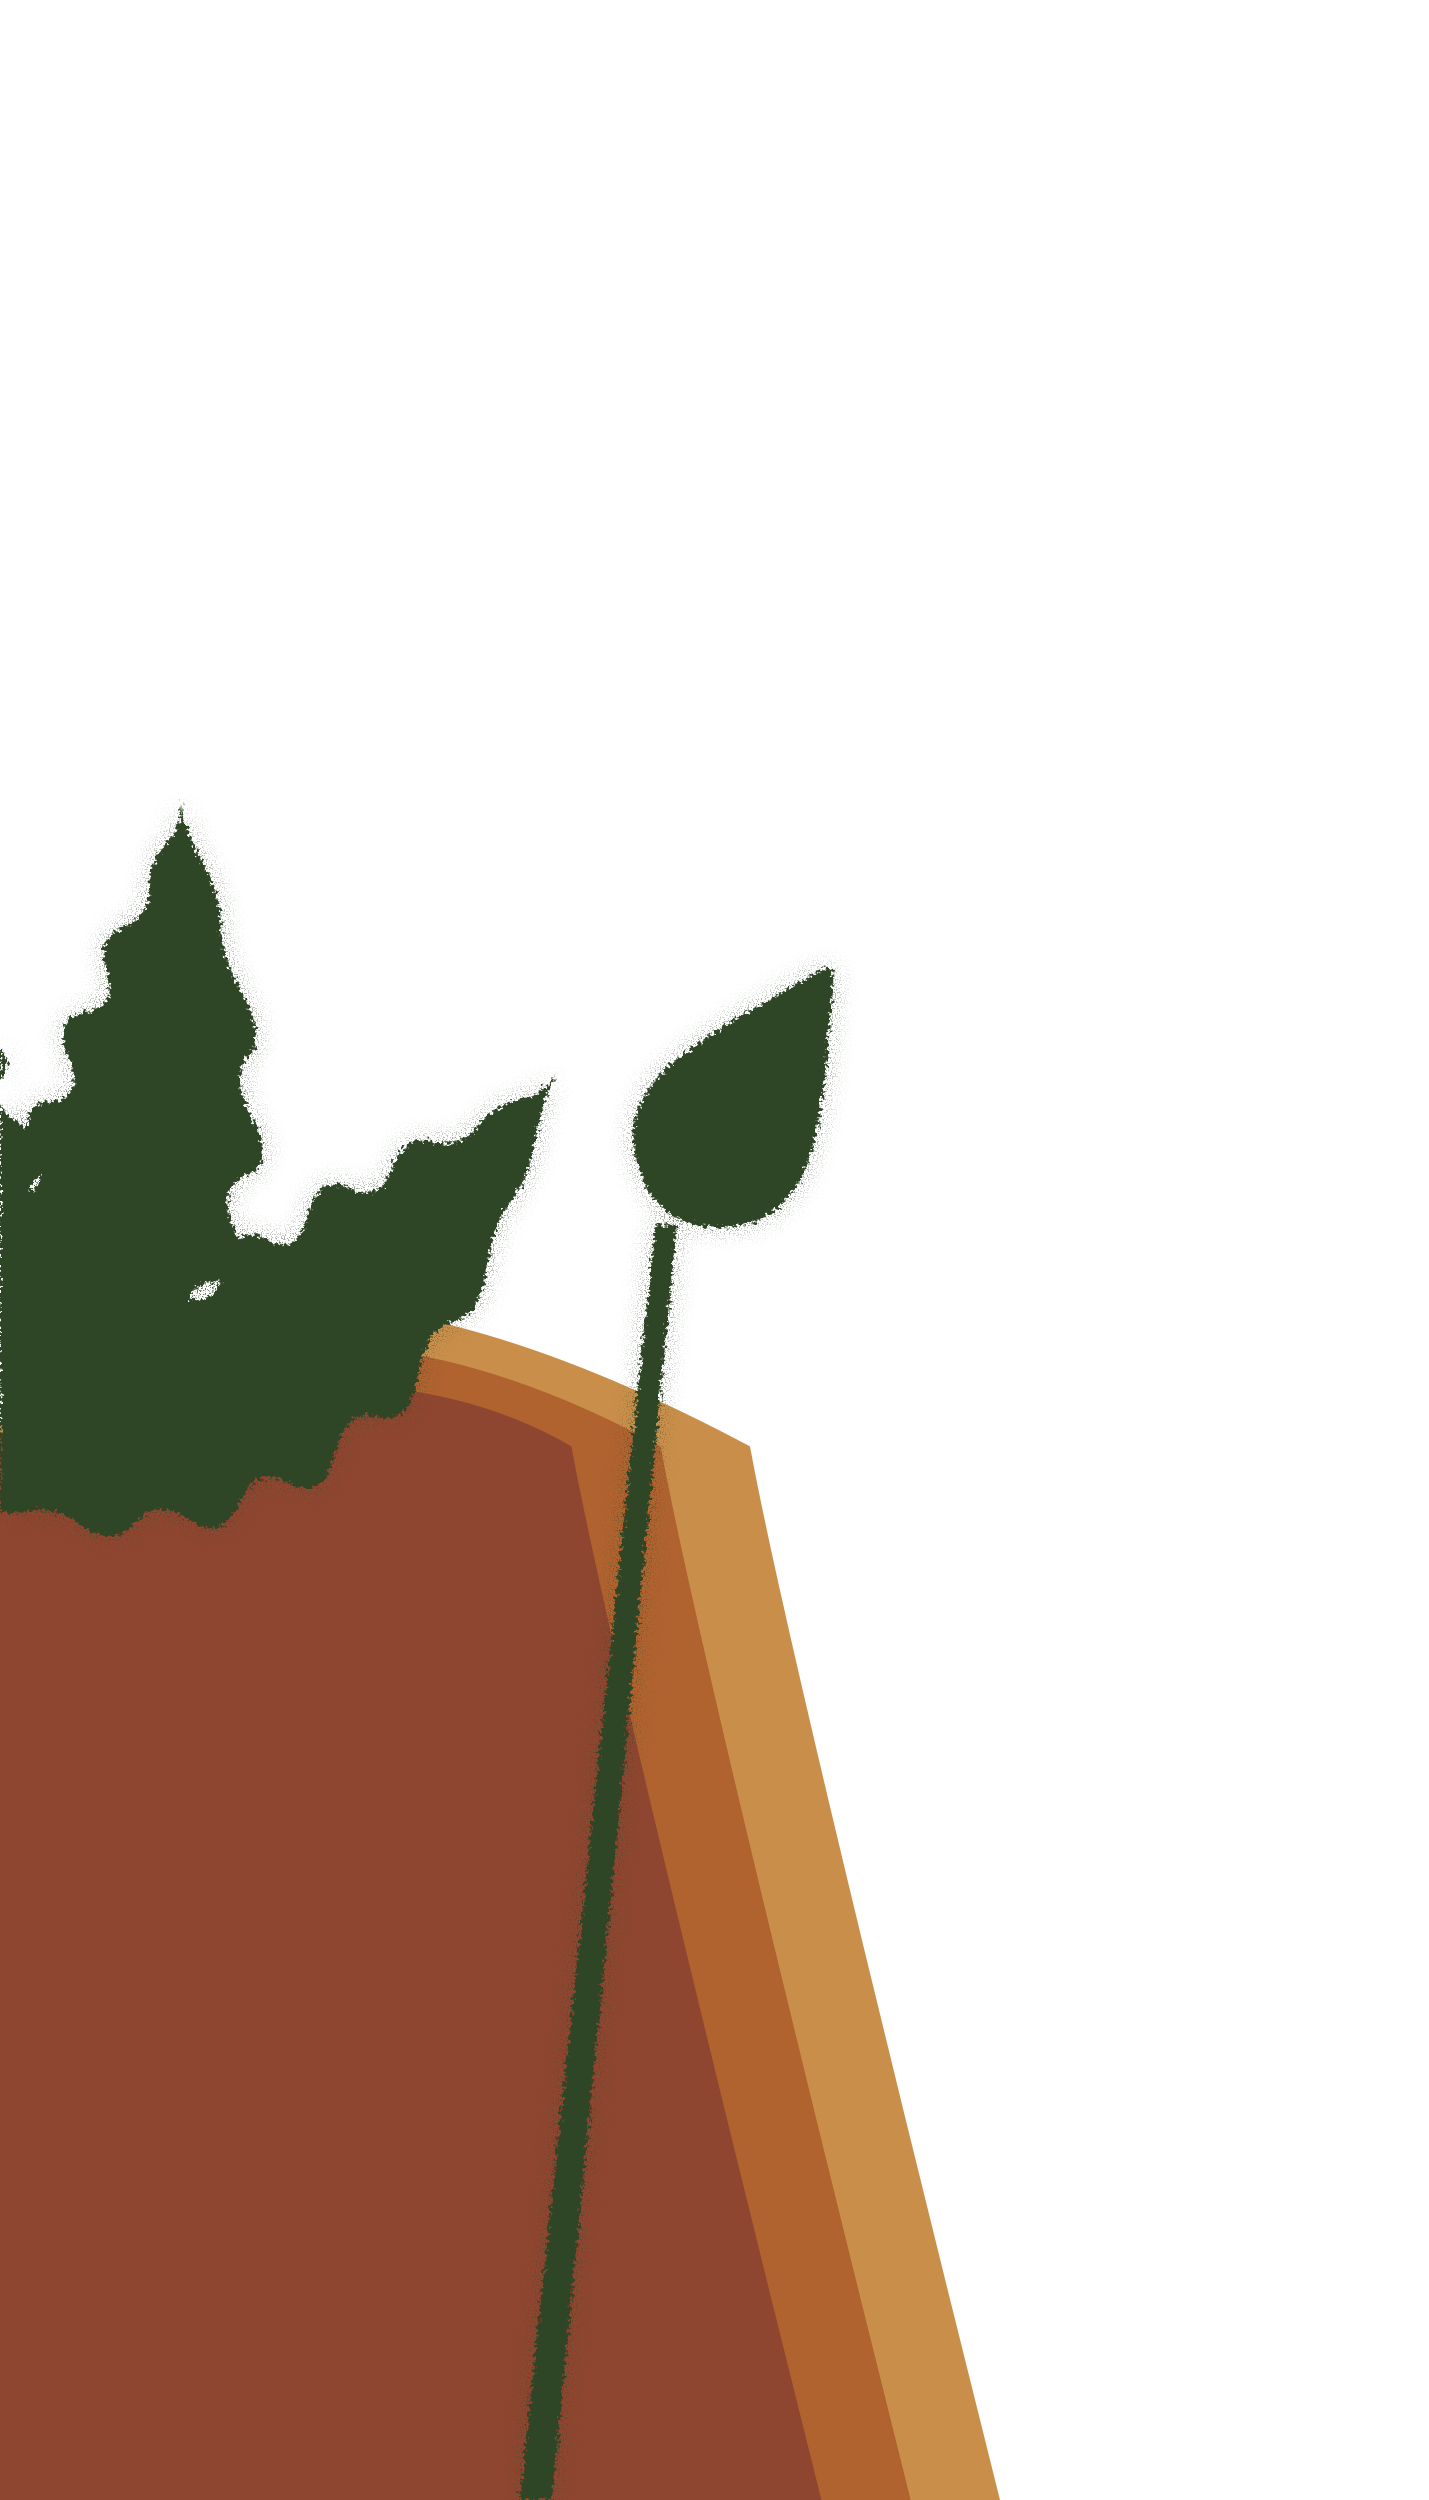
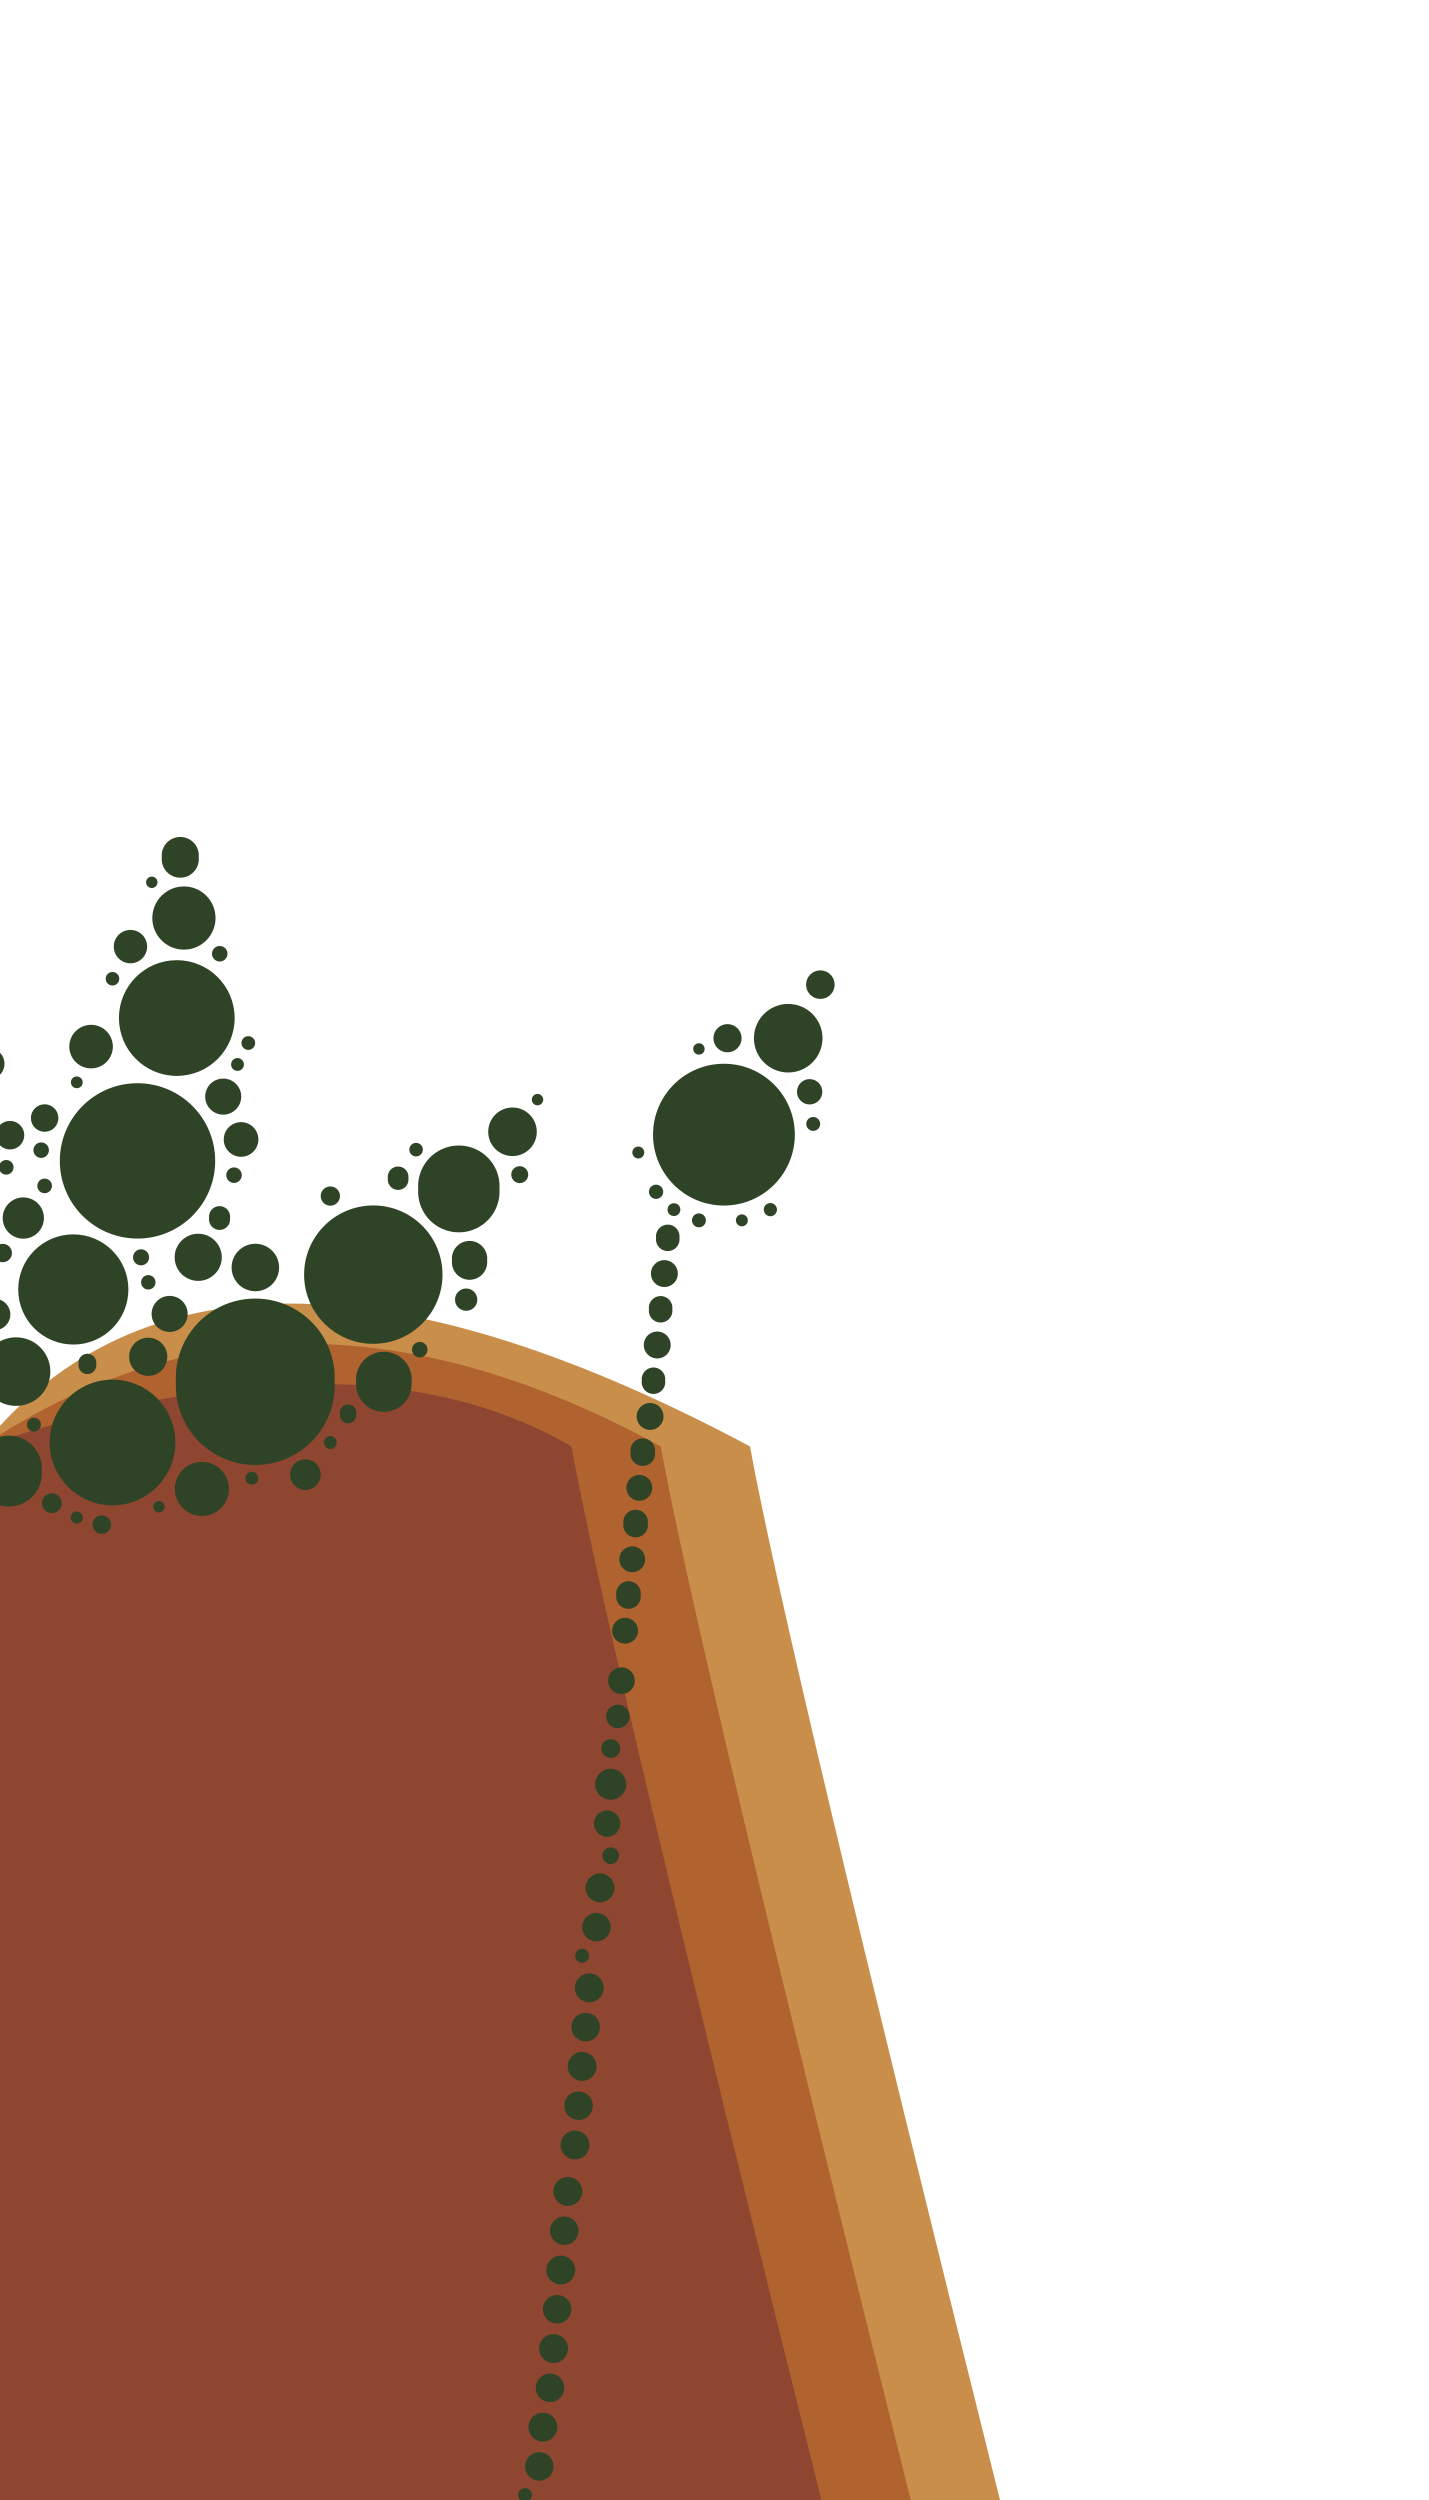
<svg xmlns="http://www.w3.org/2000/svg" viewBox="0 0 800 1400" width="800" height="1400" aria-hidden="true">
-   <defs>
-     <filter id="f" x="-8%" y="-8%" width="116%" height="116%">
-       <feTurbulence type="fractalNoise" baseFrequency="0.5" numOctaves="2" seed="4" result="g" />
-       <feDisplacementMap in="SourceGraphic" in2="g" scale="7" xChannelSelector="R" yChannelSelector="G" result="r" />
-       <feGaussianBlur in="SourceAlpha" stdDeviation="7" result="h" />
-       <feTurbulence type="fractalNoise" baseFrequency="1.4" numOctaves="1" seed="9" result="d" />
-       <feColorMatrix in="d" type="matrix" values="0 0 0 0 0  0 0 0 0 0  0 0 0 0 0  0 0 0 10 -5.4" result="m" />
-       <feComposite in="h" in2="m" operator="in" result="s" />
-       <feFlood flood-color="#2f4426" />
-       <feComposite in2="s" operator="in" result="p" />
-       <feMerge>
-         <feMergeNode in="p" />
-         <feMergeNode in="r" />
-       </feMerge>
-     </filter>
-   </defs>
  <path d="M-10,1400 L-10,810 Q120,650 420,810 Q440,920 560,1400Z" fill="#c98f4a" />
  <path d="M-10,1400 L-10,810 Q160,695 370,810 Q390,920 510,1400Z" fill="#b0622f" />
  <path d="M-10,1400 L-10,810 Q200,740 320,810 Q340,920 460,1400Z" fill="#8f4630" />
-   <g filter="url(#f)">
-     <path d="M-30.0,830.0 Q-30.0,830.0 -30.0,830.0 Q-30.0,830.0 -14.2,840.1 Q1.5,850.2 15.5,846.4 Q29.5,842.5 46.7,854.8 Q63.8,867.0 75.8,852.7 Q87.8,838.3 106.0,851.1 Q124.2,863.9 133.8,842.0 Q143.3,820.0 161.8,830.5 Q180.2,841.0 187.3,814.4 Q194.3,787.8 211.7,793.1 Q229.1,798.4 234.2,770.3 Q239.2,742.2 253.9,739.9 Q268.5,737.7 272.5,711.0 Q276.6,684.3 286.4,672.2 Q296.3,660.2 300.2,636.9 Q304.1,613.6 312.4,600.1 Q320.6,586.5 328.1,572.3 Q335.7,558.1 353.1,579.4 Q370.5,600.7 353.1,579.4 Q335.7,558.1 328.1,572.3 Q320.6,586.5 312.4,600.1 Q304.1,613.6 290.3,616.1 Q276.5,618.6 267.3,630.9 Q258.2,643.2 242.1,639.4 Q225.9,635.6 219.3,654.7 Q212.7,673.7 195.5,665.4 Q178.3,657.1 172.5,680.6 Q166.6,704.1 149.6,694.1 Q132.5,684.1 126.1,709.4 Q119.7,734.7 103.6,726.0 Q87.5,717.2 79.5,741.5 Q71.5,765.7 56.7,761.0 Q41.9,756.3 31.8,776.5 Q21.7,796.7 8.0,798.9 Q-5.6,801.2 -17.8,815.6 Q-30.0,830.0 -30.0,830.0Z M-30.0,830.0 Q-30.0,830.0 -30.0,830.0 Q-30.0,830.0 -11.5,828.7 Q7.0,827.4 15.6,816.1 Q24.2,804.7 45.1,804.3 Q66.0,804.0 66.7,785.5 Q67.4,767.0 89.6,766.4 Q111.7,765.8 105.9,742.9 Q100.1,719.9 121.0,717.3 Q141.9,714.7 131.4,689.5 Q120.8,664.3 137.8,658.3 Q154.8,652.3 141.7,627.1 Q128.7,601.9 139.0,591.6 Q149.2,581.2 136.2,557.8 Q123.3,534.4 123.8,519.1 Q124.4,503.9 113.5,483.3 Q102.5,462.7 100.9,447.2 Q99.2,431.7 96.7,416.1 Q94.1,400.6 120.4,406.9 Q146.6,413.2 120.4,406.9 Q94.1,400.6 96.7,416.1 Q99.2,431.7 100.9,447.2 Q102.5,462.7 93.0,472.7 Q83.4,482.8 83.6,497.8 Q83.8,512.8 68.7,519.3 Q53.5,525.7 59.9,544.6 Q66.2,563.5 47.5,567.0 Q28.8,570.5 38.5,592.5 Q48.1,614.5 28.6,616.6 Q9.0,618.6 19.3,642.4 Q29.7,666.2 11.7,668.7 Q-6.3,671.2 2.1,695.1 Q10.6,719.1 -3.9,724.1 Q-18.4,729.1 -14.1,751.0 Q-9.7,773.0 -19.1,782.9 Q-28.4,792.7 -29.2,811.4 Q-30.0,830.0 -30.0,830.0Z M-30.0,830.0 Q-30.0,830.0 -30.0,830.0 Q-30.0,830.0 -16.2,818.5 Q-2.3,807.0 -2.3,793.4 Q-2.4,779.9 14.1,767.6 Q30.5,755.4 19.9,741.0 Q9.3,726.5 26.7,713.4 Q44.1,700.2 25.7,686.1 Q7.3,672.0 22.6,658.0 Q37.8,644.0 14.5,631.0 Q-8.9,618.1 1.2,603.7 Q11.3,589.3 -13.9,577.8 Q-39.2,566.3 -37.0,552.5 Q-34.7,538.7 -58.8,528.6 Q-82.9,518.4 -91.2,506.5 Q-99.5,494.7 -120.2,485.5 Q-140.9,476.3 -151.0,465.6 Q-161.1,454.8 -172.0,444.5 Q-182.9,434.2 -159.4,423.9 Q-136.0,413.5 -159.4,423.9 Q-182.9,434.2 -172.0,444.5 Q-161.1,454.8 -151.0,465.6 Q-140.9,476.3 -142.9,489.5 Q-144.9,502.7 -136.1,513.9 Q-127.3,525.1 -135.9,538.8 Q-144.5,552.4 -128.4,563.0 Q-112.3,573.6 -125.3,587.0 Q-138.4,600.4 -117.7,611.4 Q-97.0,622.4 -111.6,635.2 Q-126.1,648.0 -103.7,660.0 Q-81.2,672.0 -94.2,684.1 Q-107.2,696.3 -86.0,709.5 Q-64.9,722.8 -73.5,734.8 Q-82.1,746.8 -65.3,761.0 Q-48.6,775.2 -50.0,788.0 Q-51.5,800.7 -40.7,815.4 Q-30.0,830.0 -30.0,830.0Z M291.0,1400.0 L367.0,686.2 L379.0,686.2 L309.0,1400.0Z M361.7,663.5 Q373.0,686.2 398.5,687.1 Q423.9,688.0 437.2,674.9 Q450.5,661.8 455.6,640.4 Q460.7,618.9 462.9,592.5 Q465.0,566.1 466.8,551.8 Q468.6,537.5 456.3,545.0 Q444.0,552.6 420.9,565.5 Q397.7,578.5 380.4,592.1 Q363.0,605.6 356.7,623.2 Q350.3,640.8 361.7,663.5Z" fill="#2f4426" />
-   </g>
+   <path d="M98.5,773.8a44.5,44.5 0 1,0 88.9,0a44.5,44.5 0 1,0 -88.9,0 M170.3,713.8a38.7,38.7 0 1,0 77.5,0a38.7,38.7 0 1,0 -77.5,0 M27.8,807.8a35.2,35.2 0 1,0 70.4,0a35.2,35.2 0 1,0 -70.4,0 M234.2,665.8a22.8,22.8 0 1,0 45.5,0a22.8,22.8 0 1,0 -45.5,0 M-13.5,823.8a18.5,18.5 0 1,0 36.9,0a18.5,18.5 0 1,0 -36.9,0 M199.4,773.8a15.6,15.6 0 1,0 31.1,0a15.6,15.6 0 1,0 -31.1,0 M97.9,833.8a15.1,15.1 0 1,0 30.3,0a15.1,15.1 0 1,0 -30.3,0 M129.7,709.8a13.3,13.3 0 1,0 26.6,0a13.3,13.3 0 1,0 -26.6,0 M273.4,633.8a13.6,13.6 0 1,0 27.2,0a13.6,13.6 0 1,0 -27.2,0 M72.3,759.8a10.7,10.7 0 1,0 21.4,0a10.7,10.7 0 1,0 -21.4,0 M84.9,735.8a10.1,10.1 0 1,0 20.2,0a10.1,10.1 0 1,0 -20.2,0 M253.1,705.8a9.9,9.9 0 1,0 19.7,0a9.9,9.9 0 1,0 -19.7,0 M162.4,825.8a8.6,8.6 0 1,0 17.2,0a8.6,8.6 0 1,0 -17.2,0 M217.2,659.8a5.8,5.8 0 1,0 11.5,0a5.8,5.8 0 1,0 -11.5,0 M254.8,727.8a6.2,6.2 0 1,0 12.5,0a6.2,6.2 0 1,0 -12.5,0 M179.6,669.8a5.4,5.4 0 1,0 10.8,0a5.4,5.4 0 1,0 -10.8,0 M51.8,853.8a5.2,5.2 0 1,0 10.4,0a5.2,5.2 0 1,0 -10.4,0 M23.5,841.8a5.5,5.5 0 1,0 11.1,0a5.5,5.5 0 1,0 -11.1,0 M286.3,657.8a4.7,4.7 0 1,0 9.5,0a4.7,4.7 0 1,0 -9.5,0 M44.0,763.8a5.0,5.0 0 1,0 9.9,0a5.0,5.0 0 1,0 -9.9,0 M190.4,791.8a4.6,4.6 0 1,0 9.1,0a4.6,4.6 0 1,0 -9.1,0 M229.2,643.8a3.8,3.8 0 1,0 7.6,0a3.8,3.8 0 1,0 -7.6,0 M230.7,755.8a4.3,4.3 0 1,0 8.7,0a4.3,4.3 0 1,0 -8.7,0 M15.1,797.8a3.9,3.9 0 1,0 7.8,0a3.9,3.9 0 1,0 -7.8,0 M181.4,807.8a3.6,3.6 0 1,0 7.2,0a3.6,3.6 0 1,0 -7.2,0 M-26.6,825.8a3.6,3.6 0 1,0 7.2,0a3.6,3.6 0 1,0 -7.2,0 M137.4,827.8a3.6,3.6 0 1,0 7.2,0a3.6,3.6 0 1,0 -7.2,0 M297.8,615.8a3.2,3.2 0 1,0 6.4,0a3.2,3.2 0 1,0 -6.4,0 M85.8,843.8a3.2,3.2 0 1,0 6.4,0a3.2,3.2 0 1,0 -6.4,0 M39.6,849.8a3.4,3.4 0 1,0 6.8,0a3.4,3.4 0 1,0 -6.8,0 M33.5,650.1a43.5,43.5 0 1,0 87.0,0a43.5,43.5 0 1,0 -87.0,0 M66.6,570.1a32.4,32.4 0 1,0 64.8,0a32.4,32.4 0 1,0 -64.8,0 M10.2,722.1a30.8,30.8 0 1,0 61.7,0a30.8,30.8 0 1,0 -61.7,0 M-10.2,768.1a19.2,19.2 0 1,0 38.4,0a19.2,19.2 0 1,0 -38.4,0 M85.3,514.1a17.7,17.7 0 1,0 35.4,0a17.7,17.7 0 1,0 -35.4,0 M97.8,704.1a13.2,13.2 0 1,0 26.4,0a13.2,13.2 0 1,0 -26.4,0 M38.8,586.1a12.2,12.2 0 1,0 24.4,0a12.2,12.2 0 1,0 -24.4,0 M1.5,682.1a11.5,11.5 0 1,0 23.1,0a11.5,11.5 0 1,0 -23.1,0 M114.9,614.1a10.1,10.1 0 1,0 20.2,0a10.1,10.1 0 1,0 -20.2,0 M90.6,480.1a10.4,10.4 0 1,0 20.7,0a10.4,10.4 0 1,0 -20.7,0 M63.7,530.1a9.3,9.3 0 1,0 18.7,0a9.3,9.3 0 1,0 -18.7,0 M125.3,638.1a9.7,9.7 0 1,0 19.4,0a9.7,9.7 0 1,0 -19.4,0 M-26.3,798.1a9.3,9.3 0 1,0 18.7,0a9.3,9.3 0 1,0 -18.7,0 M-11.8,736.1a8.8,8.8 0 1,0 17.6,0a8.8,8.8 0 1,0 -17.6,0 M17.3,626.1a7.7,7.7 0 1,0 15.4,0a7.7,7.7 0 1,0 -15.4,0 M117.1,682.1a5.9,5.9 0 1,0 11.7,0a5.9,5.9 0 1,0 -11.7,0 M118.7,534.1a4.3,4.3 0 1,0 8.7,0a4.3,4.3 0 1,0 -8.7,0 M135.2,584.1a3.8,3.8 0 1,0 7.7,0a3.8,3.8 0 1,0 -7.7,0 M129.4,596.1a3.6,3.6 0 1,0 7.2,0a3.6,3.6 0 1,0 -7.2,0 M18.7,644.1a4.3,4.3 0 1,0 8.7,0a4.3,4.3 0 1,0 -8.7,0 M126.7,658.1a4.3,4.3 0 1,0 8.7,0a4.3,4.3 0 1,0 -8.7,0 M20.9,664.1a4.1,4.1 0 1,0 8.2,0a4.1,4.1 0 1,0 -8.2,0 M81.8,494.1a3.2,3.2 0 1,0 6.4,0a3.2,3.2 0 1,0 -6.4,0 M59.2,548.1a3.8,3.8 0 1,0 7.6,0a3.8,3.8 0 1,0 -7.6,0 M39.7,606.1a3.3,3.3 0 1,0 6.6,0a3.3,3.3 0 1,0 -6.6,0 M74.5,704.1a4.5,4.5 0 1,0 9.0,0a4.5,4.5 0 1,0 -9.0,0 M79.0,718.1a4.0,4.0 0 1,0 8.1,0a4.0,4.0 0 1,0 -8.1,0 M-96.0,631.7a43.5,43.5 0 1,0 87.0,0a43.5,43.5 0 1,0 -87.0,0 M-117.0,557.7a30.6,30.6 0 1,0 61.2,0a30.6,30.6 0 1,0 -61.2,0 M-67.9,709.7a29.4,29.4 0 1,0 58.8,0a29.4,29.4 0 1,0 -58.8,0 M-52.9,763.7a18.5,18.5 0 1,0 36.9,0a18.5,18.5 0 1,0 -36.9,0 M-130.9,511.7a16.5,16.5 0 1,0 33.0,0a16.5,16.5 0 1,0 -33.0,0 M-97.6,693.7a13.2,13.2 0 1,0 26.3,0a13.2,13.2 0 1,0 -26.3,0 M-126.4,597.7a12.0,12.0 0 1,0 23.9,0a12.0,12.0 0 1,0 -23.9,0 M-51.4,571.7a11.0,11.0 0 1,0 21.9,0a11.0,11.0 0 1,0 -21.9,0 M-74.0,747.7a9.5,9.5 0 1,0 19.1,0a9.5,9.5 0 1,0 -19.1,0 M-15.3,595.7a8.9,8.9 0 1,0 17.8,0a8.9,8.9 0 1,0 -17.8,0 M-136.8,541.7a8.4,8.4 0 1,0 16.7,0a8.4,8.4 0 1,0 -16.7,0 M-2.4,635.7a8.0,8.0 0 1,0 16.0,0a8.0,8.0 0 1,0 -16.0,0 M-48.6,797.7a8.1,8.1 0 1,0 16.2,0a8.1,8.1 0 1,0 -16.2,0 M-143.1,487.7a8.7,8.7 0 1,0 17.4,0a8.7,8.7 0 1,0 -17.4,0 M-116.4,645.7a8.0,8.0 0 1,0 16.0,0a8.0,8.0 0 1,0 -16.0,0 M-51.0,547.7a6.6,6.6 0 1,0 13.2,0a6.6,6.6 0 1,0 -13.2,0 M-25.0,579.7a4.6,4.6 0 1,0 9.1,0a4.6,4.6 0 1,0 -9.1,0 M-39.3,815.7a4.9,4.9 0 1,0 9.7,0a4.9,4.9 0 1,0 -9.7,0 M-92.0,513.7a3.6,3.6 0 1,0 7.2,0a3.6,3.6 0 1,0 -7.2,0 M-132.1,559.7a3.6,3.6 0 1,0 7.3,0a3.6,3.6 0 1,0 -7.3,0 M-110.0,617.7a3.6,3.6 0 1,0 7.2,0a3.6,3.6 0 1,0 -7.2,0 M-57.9,533.7a3.4,3.4 0 1,0 6.8,0a3.4,3.4 0 1,0 -6.8,0 M-101.6,659.7a3.2,3.2 0 1,0 6.4,0a3.2,3.2 0 1,0 -6.4,0 M-91.6,671.7a3.2,3.2 0 1,0 6.4,0a3.2,3.2 0 1,0 -6.4,0 M-22.5,675.7a4.0,4.0 0 1,0 8.1,0a4.0,4.0 0 1,0 -8.1,0 M-3.6,701.7a5.1,5.1 0 1,0 10.3,0a5.1,5.1 0 1,0 -10.3,0 M-13.3,663.7a4.9,4.9 0 1,0 9.8,0a4.9,4.9 0 1,0 -9.8,0 M-0.6,653.7a4.1,4.1 0 1,0 8.2,0a4.1,4.1 0 1,0 -8.2,0 M327.9,1057.2a8.1,8.1 0 1,0 16.2,0a8.1,8.1 0 1,0 -16.2,0 M326.0,1079.2a8.0,8.0 0 1,0 16.0,0a8.0,8.0 0 1,0 -16.0,0 M321.9,1113.2a8.1,8.1 0 1,0 16.2,0a8.1,8.1 0 1,0 -16.2,0 M320.0,1135.2a8.0,8.0 0 1,0 16.0,0a8.0,8.0 0 1,0 -16.0,0 M317.9,1157.2a8.1,8.1 0 1,0 16.2,0a8.1,8.1 0 1,0 -16.2,0 M316.0,1179.2a8.0,8.0 0 1,0 16.0,0a8.0,8.0 0 1,0 -16.0,0 M313.9,1201.2a8.1,8.1 0 1,0 16.2,0a8.1,8.1 0 1,0 -16.2,0 M309.9,1227.2a8.1,8.1 0 1,0 16.2,0a8.1,8.1 0 1,0 -16.2,0 M308.0,1249.2a8.0,8.0 0 1,0 16.0,0a8.0,8.0 0 1,0 -16.0,0 M305.9,1271.2a8.1,8.1 0 1,0 16.2,0a8.1,8.1 0 1,0 -16.2,0 M304.0,1293.2a8.0,8.0 0 1,0 16.0,0a8.0,8.0 0 1,0 -16.0,0 M301.9,1315.2a8.1,8.1 0 1,0 16.2,0a8.1,8.1 0 1,0 -16.2,0 M300.0,1337.2a8.0,8.0 0 1,0 16.0,0a8.0,8.0 0 1,0 -16.0,0 M295.9,1359.2a8.1,8.1 0 1,0 16.2,0a8.1,8.1 0 1,0 -16.2,0 M294.0,1381.2a8.0,8.0 0 1,0 16.0,0a8.0,8.0 0 1,0 -16.0,0 M333.3,999.2a8.7,8.7 0 1,0 17.4,0a8.7,8.7 0 1,0 -17.4,0 M340.5,941.2a7.5,7.5 0 1,0 15.0,0a7.5,7.5 0 1,0 -15.0,0 M339.4,961.2a6.6,6.6 0 1,0 13.2,0a6.6,6.6 0 1,0 -13.2,0 M332.6,1021.2a7.4,7.4 0 1,0 14.8,0a7.4,7.4 0 1,0 -14.8,0 M367.4,693.2a6.6,6.6 0 1,0 13.1,0a6.6,6.6 0 1,0 -13.1,0 M364.5,713.2a7.5,7.5 0 1,0 15.1,0a7.5,7.5 0 1,0 -15.1,0 M363.4,733.2a6.6,6.6 0 1,0 13.1,0a6.6,6.6 0 1,0 -13.1,0 M360.5,753.2a7.5,7.5 0 1,0 15.1,0a7.5,7.5 0 1,0 -15.1,0 M359.4,773.2a6.6,6.6 0 1,0 13.1,0a6.6,6.6 0 1,0 -13.1,0 M356.5,793.2a7.5,7.5 0 1,0 15.1,0a7.5,7.5 0 1,0 -15.1,0 M353.1,813.2a6.9,6.9 0 1,0 13.7,0a6.9,6.9 0 1,0 -13.7,0 M350.8,833.2a7.2,7.2 0 1,0 14.5,0a7.2,7.2 0 1,0 -14.5,0 M349.1,853.2a6.9,6.9 0 1,0 13.7,0a6.9,6.9 0 1,0 -13.7,0 M346.8,873.2a7.2,7.2 0 1,0 14.5,0a7.2,7.2 0 1,0 -14.5,0 M345.1,893.2a6.9,6.9 0 1,0 13.7,0a6.9,6.9 0 1,0 -13.7,0 M342.8,913.2a7.2,7.2 0 1,0 14.5,0a7.2,7.2 0 1,0 -14.5,0 M336.7,979.2a5.3,5.3 0 1,0 10.6,0a5.3,5.3 0 1,0 -10.6,0 M337.3,1039.2a4.7,4.7 0 1,0 9.4,0a4.7,4.7 0 1,0 -9.4,0 M322.1,1095.2a3.9,3.9 0 1,0 7.8,0a3.9,3.9 0 1,0 -7.8,0 M290.1,1397.2a3.9,3.9 0 1,0 7.8,0a3.9,3.9 0 1,0 -7.8,0 M365.7,635.4a39.7,39.7 0 1,0 79.4,0a39.7,39.7 0 1,0 -79.4,0 M422.2,581.4a19.2,19.2 0 1,0 38.4,0a19.2,19.2 0 1,0 -38.4,0 M399.5,581.4a7.9,7.9 0 1,0 15.8,0a7.9,7.9 0 1,0 -15.8,0 M451.4,551.4a8.0,8.0 0 1,0 16.0,0a8.0,8.0 0 1,0 -16.0,0 M446.3,611.4a7.1,7.1 0 1,0 14.2,0a7.1,7.1 0 1,0 -14.2,0 M363.4,667.4a4.0,4.0 0 1,0 8.0,0a4.0,4.0 0 1,0 -8.0,0 M373.8,677.4a3.6,3.6 0 1,0 7.2,0a3.6,3.6 0 1,0 -7.2,0 M388.2,587.4a3.2,3.2 0 1,0 6.4,0a3.2,3.2 0 1,0 -6.4,0 M451.5,629.4a3.9,3.9 0 1,0 7.8,0a3.9,3.9 0 1,0 -7.8,0 M354.1,645.4a3.3,3.3 0 1,0 6.7,0a3.3,3.3 0 1,0 -6.7,0 M427.7,677.4a3.7,3.7 0 1,0 7.4,0a3.7,3.7 0 1,0 -7.4,0 M387.5,683.4a3.9,3.9 0 1,0 7.8,0a3.9,3.9 0 1,0 -7.8,0 M412.1,683.4a3.3,3.3 0 1,0 6.7,0a3.3,3.3 0 1,0 -6.7,0" fill="#2f4426" />
</svg>
